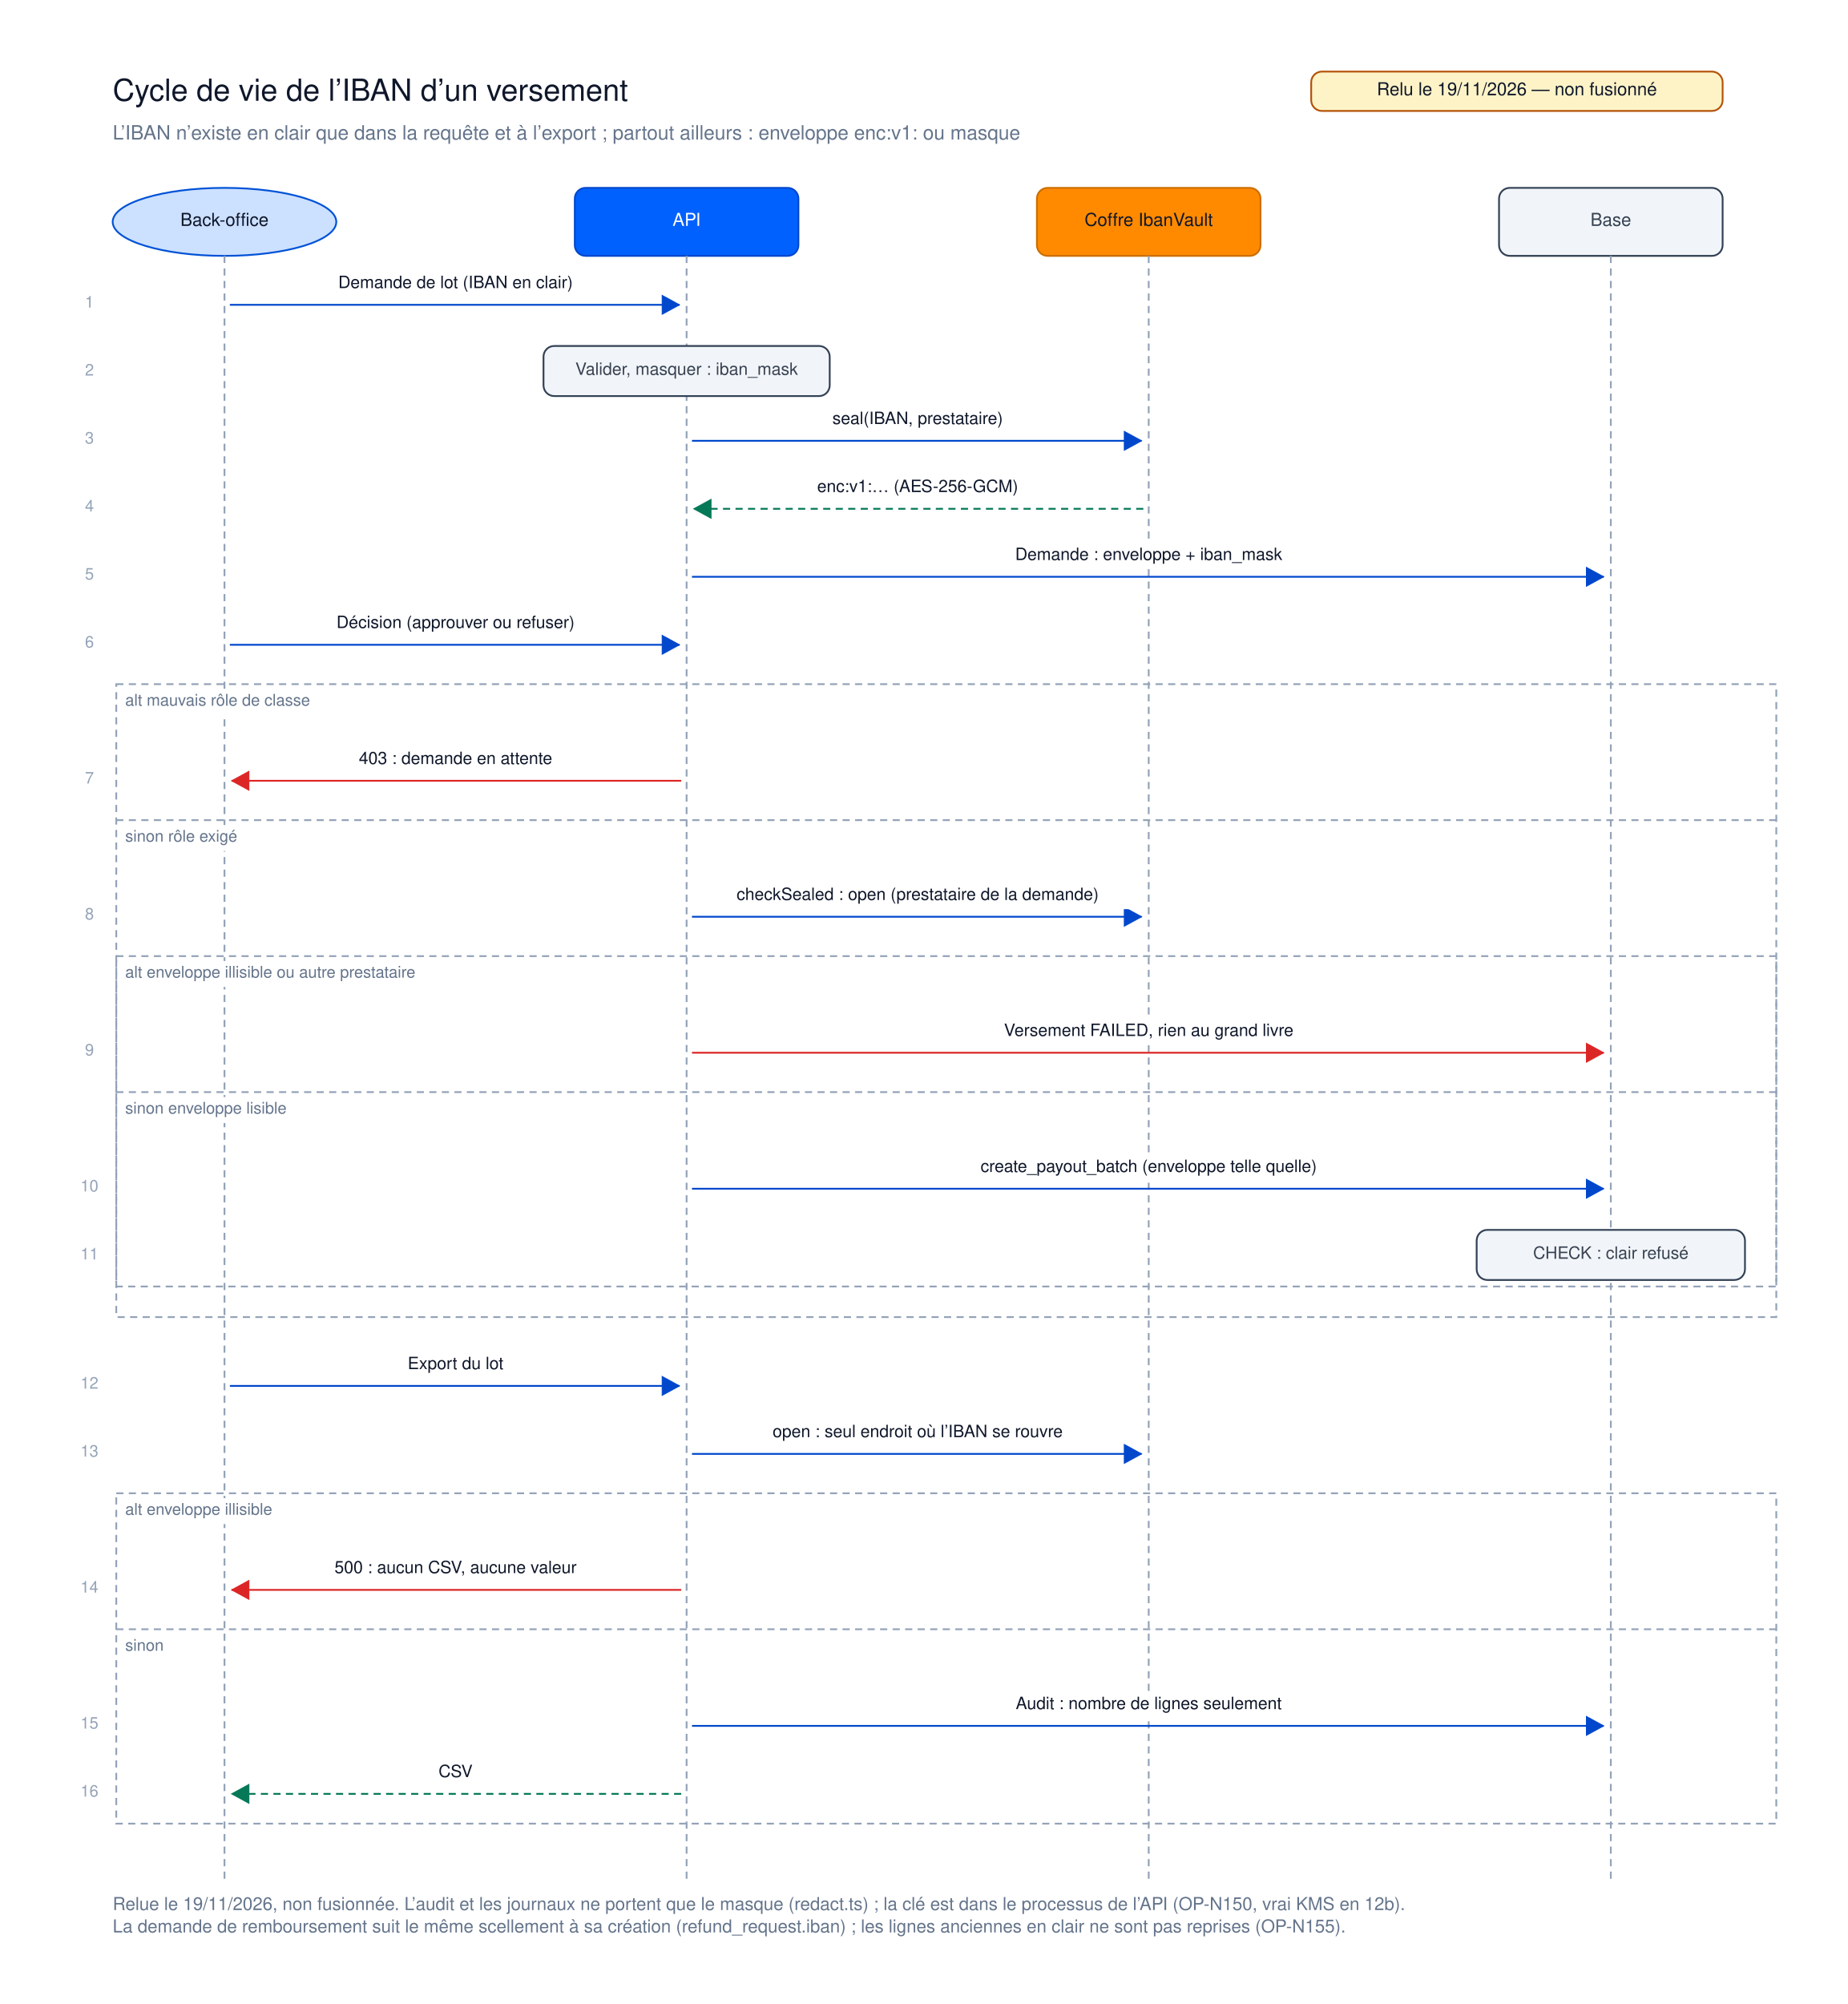
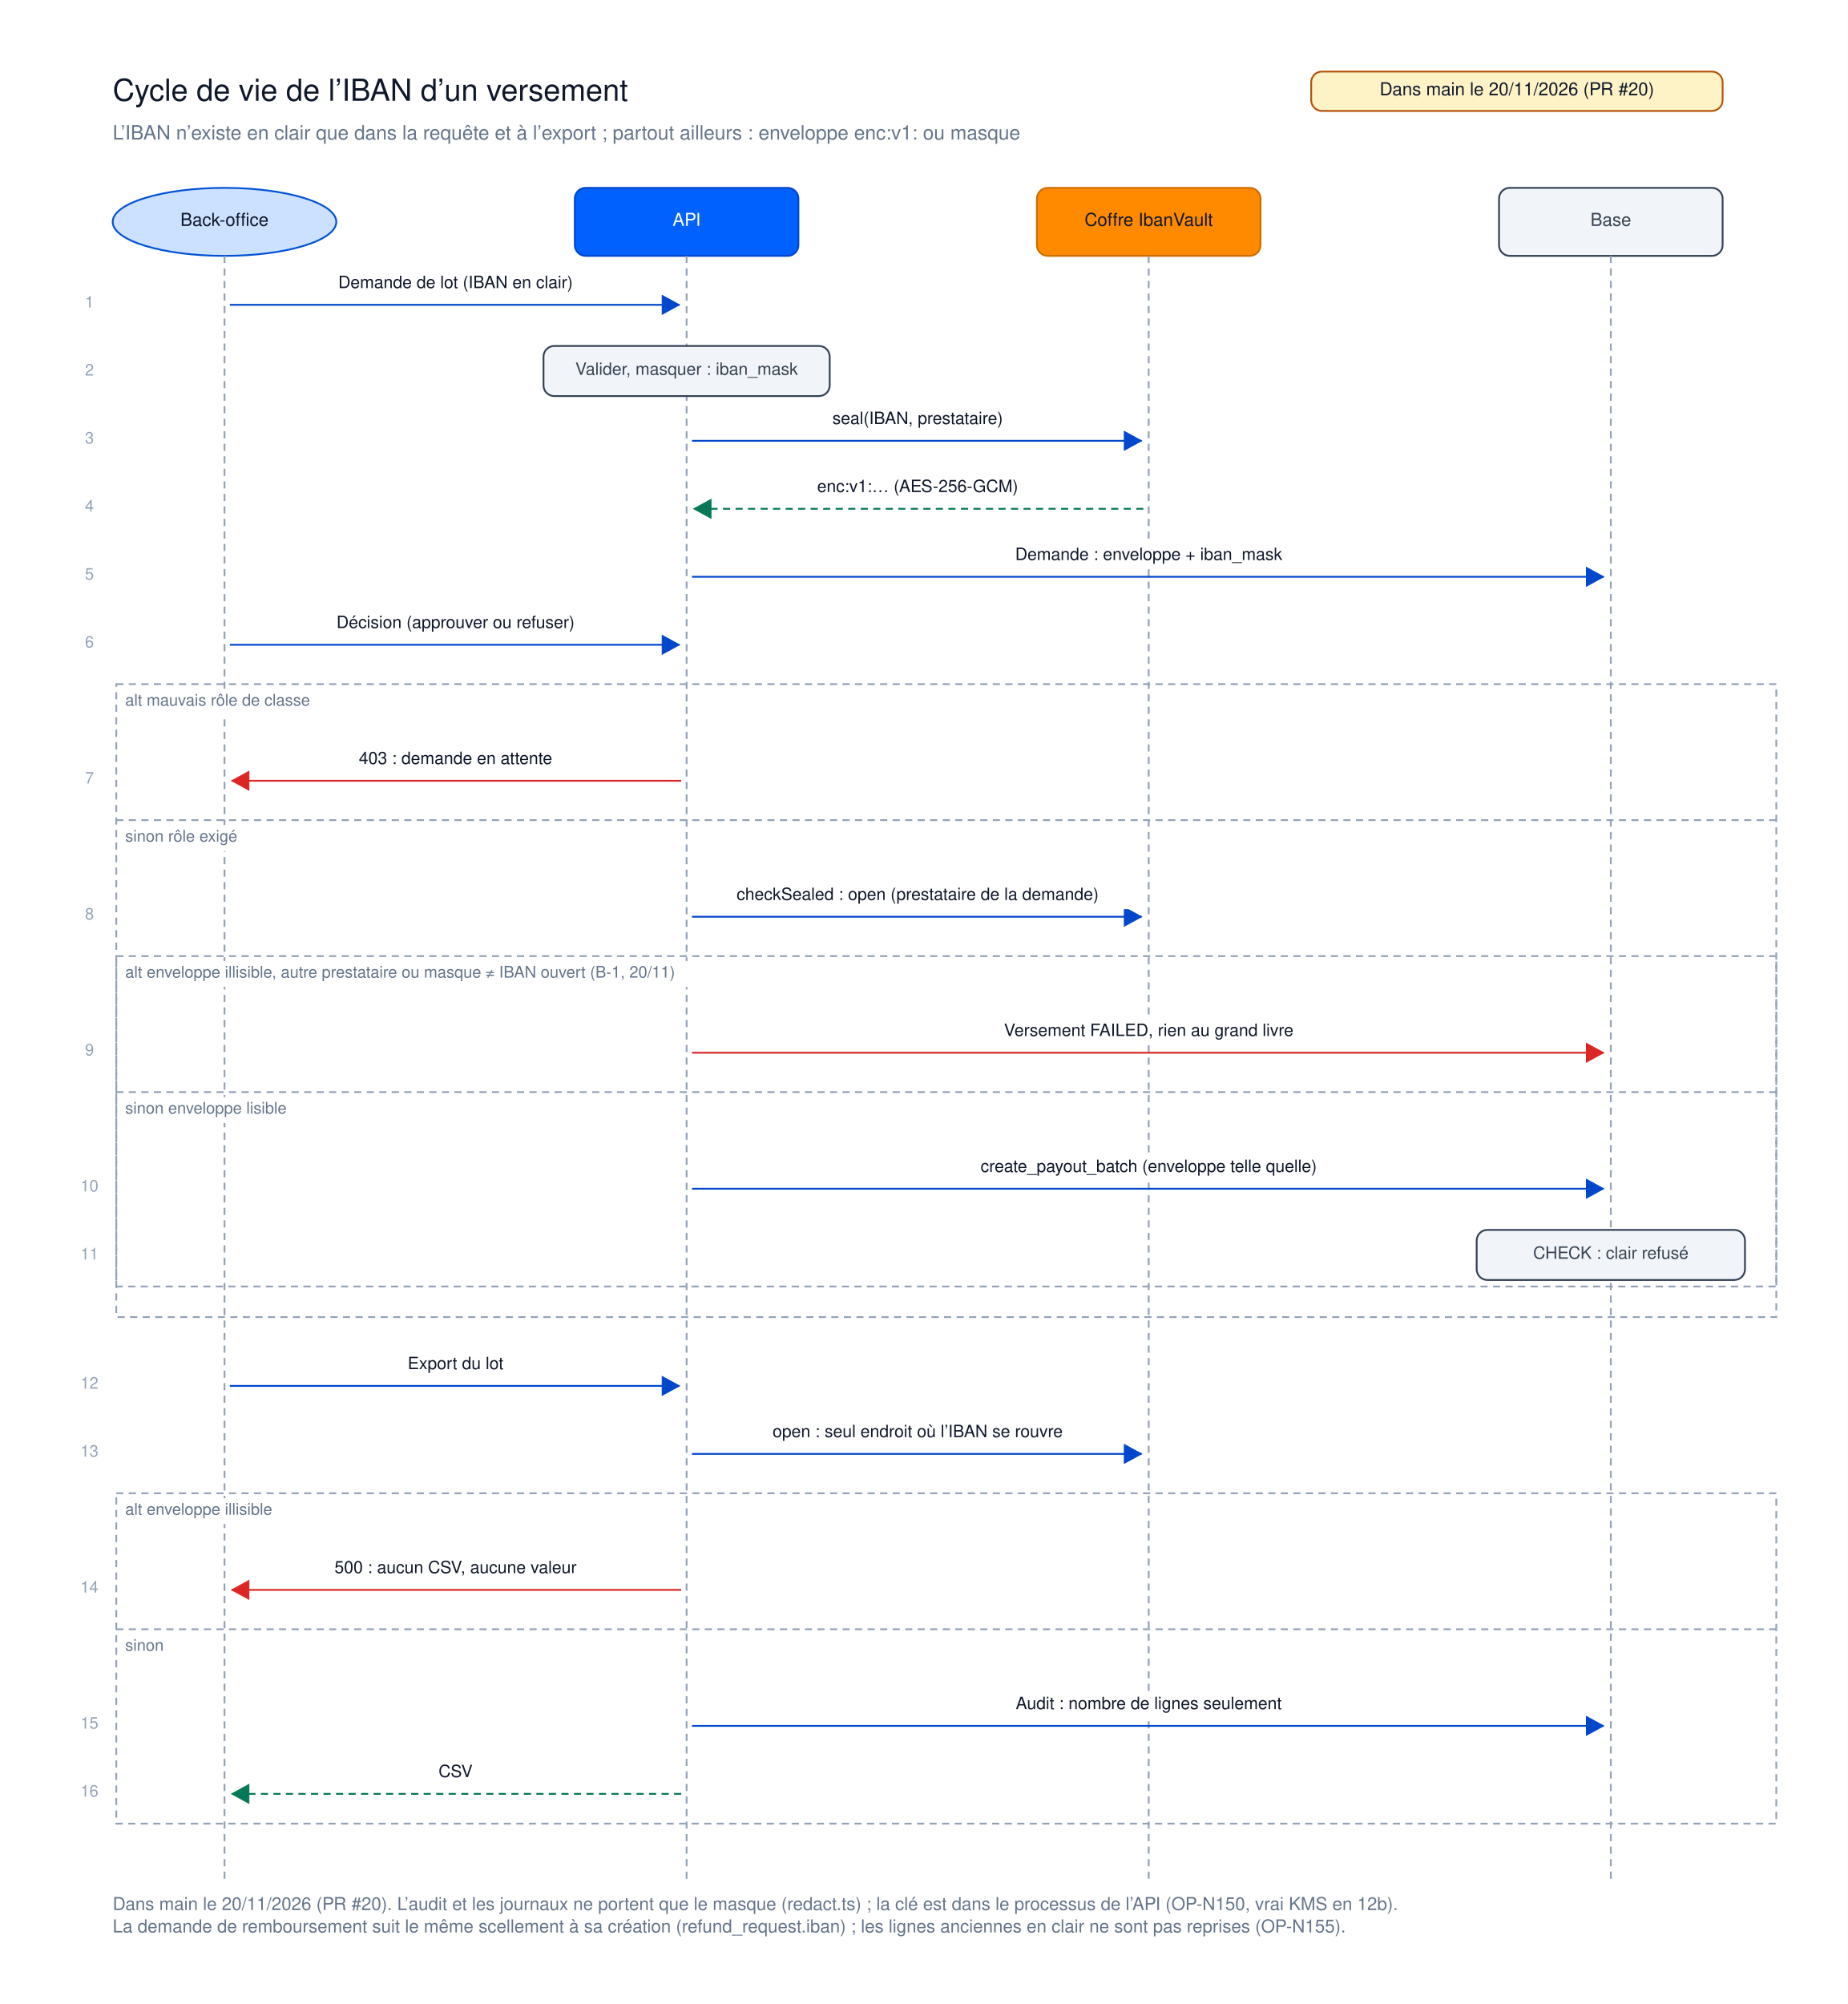
<svg xmlns="http://www.w3.org/2000/svg" width="2066" height="2240" viewBox="0 0 2066 2240">
  <rect width="100%" height="100%" fill="#FFFFFF" />
  <g transform="translate(66,50)">
    <rect x="1400" y="30" width="460" height="44" rx="12" ry="12" fill="#FEF3C7" stroke="#B45309" stroke-width="2" />
    <ellipse cx="185.0" cy="198.0" rx="125.0" ry="38.0" fill="#CCE0FF" stroke="#0052D6" stroke-width="2" />
    <polyline points="185.0,236 185.0,2052" fill="none" stroke="#94A3B8" stroke-width="2" stroke-dasharray="8,6" />
    <rect x="576.667" y="160" width="250" height="76" rx="12" ry="12" fill="#0061FF" stroke="#0047CC" stroke-width="2" />
    <polyline points="701.667,236 701.667,2052" fill="none" stroke="#94A3B8" stroke-width="2" stroke-dasharray="8,6" />
    <rect x="1093.333" y="160" width="250" height="76" rx="12" ry="12" fill="#FF8A00" stroke="#CC6E00" stroke-width="2" />
    <polyline points="1218.333,236 1218.333,2052" fill="none" stroke="#94A3B8" stroke-width="2" stroke-dasharray="8,6" />
    <rect x="1610.0" y="160" width="250" height="76" rx="12" ry="12" fill="#F1F5F9" stroke="#334155" stroke-width="2" />
    <polyline points="1735.0,236 1735.0,2052" fill="none" stroke="#94A3B8" stroke-width="2" stroke-dasharray="8,6" />
    <polyline points="191.0,290.72 693.667,290.72" fill="none" stroke="#0047CC" stroke-width="2" />
    <polygon points="693.667,290.72 674.36,301.267 674.36,280.173" fill="#0047CC" stroke="#0047CC" stroke-width="1" />
    <rect x="277.333" y="253.72" width="332.0" height="28" rx="0" ry="0" fill="#FFFFFF" stroke="#FFFFFF" stroke-width="1" />
    <rect x="541.667" y="336.72" width="320" height="56" rx="12" ry="12" fill="#F1F5F9" stroke="#334155" stroke-width="2" />
    <polyline points="707.667,442.72 1210.333,442.72" fill="none" stroke="#0047CC" stroke-width="2" />
    <polygon points="1210.333,442.72 1191.027,453.267 1191.027,432.173" fill="#0047CC" stroke="#0047CC" stroke-width="1" />
    <rect x="830.4" y="405.72" width="259.2" height="28" rx="0" ry="0" fill="#FFFFFF" stroke="#FFFFFF" stroke-width="1" />
    <polyline points="1212.333,518.72 709.667,518.72" fill="none" stroke="#047857" stroke-width="2" stroke-dasharray="8,6" />
    <polygon points="709.667,518.72 728.973,508.173 728.973,529.267" fill="#047857" stroke="#047857" stroke-width="1" />
    <rect x="835.6" y="481.72" width="248.8" height="28" rx="0" ry="0" fill="#FFFFFF" stroke="#FFFFFF" stroke-width="1" />
    <polyline points="707.667,594.72 1727.0,594.72" fill="none" stroke="#0047CC" stroke-width="2" />
    <polygon points="1727.0,594.72 1707.693,605.267 1707.693,584.173" fill="#0047CC" stroke="#0047CC" stroke-width="1" />
    <rect x="1047.133" y="557.72" width="342.4" height="28" rx="0" ry="0" fill="#FFFFFF" stroke="#FFFFFF" stroke-width="1" />
    <polyline points="191.0,670.72 693.667,670.72" fill="none" stroke="#0047CC" stroke-width="2" />
    <polygon points="693.667,670.72 674.36,681.267 674.36,660.173" fill="#0047CC" stroke="#0047CC" stroke-width="1" />
    <rect x="272.133" y="633.72" width="342.4" height="28" rx="0" ry="0" fill="#FFFFFF" stroke="#FFFFFF" stroke-width="1" />
    <rect x="70" y="720.72" width="274" height="28" rx="0" ry="0" fill="#FFFFFF" stroke="#FFFFFF" stroke-width="1" />
    <polyline points="695.667,822.72 193.0,822.72" fill="none" stroke="#DC2626" stroke-width="2" />
    <polygon points="193.0,822.72 212.307,812.173 212.307,833.267" fill="#DC2626" stroke="#DC2626" stroke-width="1" />
    <rect x="308.533" y="785.72" width="269.6" height="28" rx="0" ry="0" fill="#FFFFFF" stroke="#FFFFFF" stroke-width="1" />
    <polyline points="64,866.72 1920.0,866.72" fill="none" stroke="#94A3B8" stroke-width="2" stroke-dasharray="8,6" />
    <rect x="70" y="872.72" width="174" height="28" rx="0" ry="0" fill="#FFFFFF" stroke="#FFFFFF" stroke-width="1" />
    <polyline points="707.667,974.72 1210.333,974.72" fill="none" stroke="#0047CC" stroke-width="2" />
    <polygon points="1210.333,974.72 1191.027,985.267 1191.027,964.173" fill="#0047CC" stroke="#0047CC" stroke-width="1" />
    <rect x="710.8" y="937.72" width="498.4" height="28" rx="0" ry="0" fill="#FFFFFF" stroke="#FFFFFF" stroke-width="1" />
-     <rect x="70" y="1024.72" width="454" height="28" rx="0" ry="0" fill="#FFFFFF" stroke="#FFFFFF" stroke-width="1" />
+     <rect x="70" y="1024.72" width="804" height="28" rx="0" ry="0" fill="#FFFFFF" stroke="#FFFFFF" stroke-width="1" />
    <polyline points="707.667,1126.72 1727.0,1126.72" fill="none" stroke="#DC2626" stroke-width="2" />
    <polygon points="1727.0,1126.72 1707.693,1137.267 1707.693,1116.173" fill="#DC2626" stroke="#DC2626" stroke-width="1" />
    <rect x="1015.933" y="1089.72" width="404.8" height="28" rx="0" ry="0" fill="#FFFFFF" stroke="#FFFFFF" stroke-width="1" />
    <polyline points="64,1170.72 1920.0,1170.72" fill="none" stroke="#94A3B8" stroke-width="2" stroke-dasharray="8,6" />
    <rect x="70" y="1176.72" width="244" height="28" rx="0" ry="0" fill="#FFFFFF" stroke="#FFFFFF" stroke-width="1" />
    <polyline points="707.667,1278.72 1727.0,1278.72" fill="none" stroke="#0047CC" stroke-width="2" />
    <polygon points="1727.0,1278.72 1707.693,1289.267 1707.693,1268.173" fill="#0047CC" stroke="#0047CC" stroke-width="1" />
    <rect x="979.533" y="1241.72" width="477.6" height="28" rx="0" ry="0" fill="#FFFFFF" stroke="#FFFFFF" stroke-width="1" />
    <rect x="1585.0" y="1324.72" width="300" height="56" rx="12" ry="12" fill="#F1F5F9" stroke="#334155" stroke-width="2" />
    <rect x="64" y="1018.72" width="1856.0" height="369.28" rx="0" ry="0" fill="none" stroke="#94A3B8" stroke-width="2" stroke-dasharray="8,6" />
    <rect x="64" y="714.72" width="1856.0" height="707.48" rx="0" ry="0" fill="none" stroke="#94A3B8" stroke-width="2" stroke-dasharray="8,6" />
    <polyline points="191.0,1499.12 693.667,1499.12" fill="none" stroke="#0047CC" stroke-width="2" />
    <polygon points="693.667,1499.12 674.36,1509.667 674.36,1488.573" fill="#0047CC" stroke="#0047CC" stroke-width="1" />
    <rect x="365.733" y="1462.12" width="155.2" height="28" rx="0" ry="0" fill="#FFFFFF" stroke="#FFFFFF" stroke-width="1" />
    <polyline points="707.667,1575.12 1210.333,1575.12" fill="none" stroke="#0047CC" stroke-width="2" />
    <polygon points="1210.333,1575.12 1191.027,1585.667 1191.027,1564.573" fill="#0047CC" stroke="#0047CC" stroke-width="1" />
    <rect x="747.2" y="1538.12" width="425.6" height="28" rx="0" ry="0" fill="#FFFFFF" stroke="#FFFFFF" stroke-width="1" />
    <rect x="70" y="1625.12" width="244" height="28" rx="0" ry="0" fill="#FFFFFF" stroke="#FFFFFF" stroke-width="1" />
    <polyline points="695.667,1727.12 193.0,1727.12" fill="none" stroke="#DC2626" stroke-width="2" />
    <polygon points="193.0,1727.12 212.307,1716.573 212.307,1737.667" fill="#DC2626" stroke="#DC2626" stroke-width="1" />
    <rect x="277.333" y="1690.12" width="332.0" height="28" rx="0" ry="0" fill="#FFFFFF" stroke="#FFFFFF" stroke-width="1" />
    <polyline points="64,1771.12 1920.0,1771.12" fill="none" stroke="#94A3B8" stroke-width="2" stroke-dasharray="8,6" />
    <rect x="70" y="1777.12" width="64" height="28" rx="0" ry="0" fill="#FFFFFF" stroke="#FFFFFF" stroke-width="1" />
    <polyline points="707.667,1879.12 1727.0,1879.12" fill="none" stroke="#0047CC" stroke-width="2" />
    <polygon points="1727.0,1879.12 1707.693,1889.667 1707.693,1868.573" fill="#0047CC" stroke="#0047CC" stroke-width="1" />
    <rect x="1031.533" y="1842.12" width="373.6" height="28" rx="0" ry="0" fill="#FFFFFF" stroke="#FFFFFF" stroke-width="1" />
    <polyline points="695.667,1955.12 193.0,1955.12" fill="none" stroke="#047857" stroke-width="2" stroke-dasharray="8,6" />
    <polygon points="193.0,1955.12 212.307,1944.573 212.307,1965.667" fill="#047857" stroke="#047857" stroke-width="1" />
    <rect x="417.733" y="1918.12" width="51.2" height="28" rx="0" ry="0" fill="#FFFFFF" stroke="#FFFFFF" stroke-width="1" />
    <rect x="64" y="1619.12" width="1856.0" height="369.28" rx="0" ry="0" fill="none" stroke="#94A3B8" stroke-width="2" stroke-dasharray="8,6" />
    <text x="60" y="62.65" font-family="Helvetica Neue, Helvetica, Arial, sans-serif" font-size="34" font-weight="400" fill="#0F172A" text-anchor="start">Cycle de vie de l’IBAN d’un versement</text>
    <text x="60" y="105.95" font-family="Helvetica Neue, Helvetica, Arial, sans-serif" font-size="22" font-weight="400" fill="#64748B" text-anchor="start">L’IBAN n’existe en clair que dans la requête et à l’export ; partout ailleurs : enveloppe enc:v1: ou masque</text>
-     <text x="1630.0" y="56.5" font-family="Helvetica Neue, Helvetica, Arial, sans-serif" font-size="20" font-weight="400" fill="#0F172A" text-anchor="middle">Relu le 19/11/2026 — non fusionné</text>
+     <text x="1630.0" y="56.5" font-family="Helvetica Neue, Helvetica, Arial, sans-serif" font-size="20" font-weight="400" fill="#0F172A" text-anchor="middle">Dans main le 20/11/2026 (PR #20)</text>
    <text x="185.0" y="202.5" font-family="Helvetica Neue, Helvetica, Arial, sans-serif" font-size="20" font-weight="400" fill="#0F172A" text-anchor="middle">Back-office</text>
    <text x="701.667" y="202.5" font-family="Helvetica Neue, Helvetica, Arial, sans-serif" font-size="20" font-weight="400" fill="#FFFFFF" text-anchor="middle">API</text>
    <text x="1218.333" y="202.5" font-family="Helvetica Neue, Helvetica, Arial, sans-serif" font-size="20" font-weight="400" fill="#0F172A" text-anchor="middle">Coffre IbanVault</text>
    <text x="1735.0" y="202.5" font-family="Helvetica Neue, Helvetica, Arial, sans-serif" font-size="20" font-weight="400" fill="#374151" text-anchor="middle">Base</text>
    <text x="443.333" y="271.995" font-family="Helvetica Neue, Helvetica, Arial, sans-serif" font-size="19" font-weight="400" fill="#0F172A" text-anchor="middle">Demande de lot (IBAN en clair)</text>
    <text x="34.0" y="293.77" font-family="Helvetica Neue, Helvetica, Arial, sans-serif" font-size="18" font-weight="400" fill="#94A3B8" text-anchor="middle">1</text>
    <text x="701.667" y="368.995" font-family="Helvetica Neue, Helvetica, Arial, sans-serif" font-size="19" font-weight="400" fill="#374151" text-anchor="middle">Valider, masquer : iban_mask</text>
    <text x="34.0" y="369.77" font-family="Helvetica Neue, Helvetica, Arial, sans-serif" font-size="18" font-weight="400" fill="#94A3B8" text-anchor="middle">2</text>
    <text x="960.0" y="423.995" font-family="Helvetica Neue, Helvetica, Arial, sans-serif" font-size="19" font-weight="400" fill="#0F172A" text-anchor="middle">seal(IBAN, prestataire)</text>
    <text x="34.0" y="445.77" font-family="Helvetica Neue, Helvetica, Arial, sans-serif" font-size="18" font-weight="400" fill="#94A3B8" text-anchor="middle">3</text>
    <text x="960.0" y="499.995" font-family="Helvetica Neue, Helvetica, Arial, sans-serif" font-size="19" font-weight="400" fill="#0F172A" text-anchor="middle">enc:v1:… (AES-256-GCM)</text>
    <text x="34.0" y="521.77" font-family="Helvetica Neue, Helvetica, Arial, sans-serif" font-size="18" font-weight="400" fill="#94A3B8" text-anchor="middle">4</text>
    <text x="1218.333" y="575.995" font-family="Helvetica Neue, Helvetica, Arial, sans-serif" font-size="19" font-weight="400" fill="#0F172A" text-anchor="middle">Demande : enveloppe + iban_mask</text>
    <text x="34.0" y="597.77" font-family="Helvetica Neue, Helvetica, Arial, sans-serif" font-size="18" font-weight="400" fill="#94A3B8" text-anchor="middle">5</text>
    <text x="443.333" y="651.995" font-family="Helvetica Neue, Helvetica, Arial, sans-serif" font-size="19" font-weight="400" fill="#0F172A" text-anchor="middle">Décision (approuver ou refuser)</text>
    <text x="34.0" y="673.77" font-family="Helvetica Neue, Helvetica, Arial, sans-serif" font-size="18" font-weight="400" fill="#94A3B8" text-anchor="middle">6</text>
    <text x="74" y="738.77" font-family="Helvetica Neue, Helvetica, Arial, sans-serif" font-size="18" font-weight="400" fill="#64748B" text-anchor="start">alt mauvais rôle de classe</text>
    <text x="443.333" y="803.995" font-family="Helvetica Neue, Helvetica, Arial, sans-serif" font-size="19" font-weight="400" fill="#0F172A" text-anchor="middle">403 : demande en attente</text>
    <text x="34.0" y="825.77" font-family="Helvetica Neue, Helvetica, Arial, sans-serif" font-size="18" font-weight="400" fill="#94A3B8" text-anchor="middle">7</text>
    <text x="74" y="890.77" font-family="Helvetica Neue, Helvetica, Arial, sans-serif" font-size="18" font-weight="400" fill="#64748B" text-anchor="start">sinon rôle exigé</text>
    <text x="960.0" y="955.995" font-family="Helvetica Neue, Helvetica, Arial, sans-serif" font-size="19" font-weight="400" fill="#0F172A" text-anchor="middle">checkSealed : open (prestataire de la demande)</text>
    <text x="34.0" y="977.77" font-family="Helvetica Neue, Helvetica, Arial, sans-serif" font-size="18" font-weight="400" fill="#94A3B8" text-anchor="middle">8</text>
-     <text x="74" y="1042.77" font-family="Helvetica Neue, Helvetica, Arial, sans-serif" font-size="18" font-weight="400" fill="#64748B" text-anchor="start">alt enveloppe illisible ou autre prestataire</text>
+     <text x="74" y="1042.77" font-family="Helvetica Neue, Helvetica, Arial, sans-serif" font-size="18" font-weight="400" fill="#64748B" text-anchor="start">alt enveloppe illisible, autre prestataire ou masque ≠ IBAN ouvert (B-1, 20/11)</text>
    <text x="1218.333" y="1107.995" font-family="Helvetica Neue, Helvetica, Arial, sans-serif" font-size="19" font-weight="400" fill="#0F172A" text-anchor="middle">Versement FAILED, rien au grand livre</text>
    <text x="34.0" y="1129.77" font-family="Helvetica Neue, Helvetica, Arial, sans-serif" font-size="18" font-weight="400" fill="#94A3B8" text-anchor="middle">9</text>
    <text x="74" y="1194.77" font-family="Helvetica Neue, Helvetica, Arial, sans-serif" font-size="18" font-weight="400" fill="#64748B" text-anchor="start">sinon enveloppe lisible</text>
    <text x="1218.333" y="1259.995" font-family="Helvetica Neue, Helvetica, Arial, sans-serif" font-size="19" font-weight="400" fill="#0F172A" text-anchor="middle">create_payout_batch (enveloppe telle quelle)</text>
    <text x="34.0" y="1281.77" font-family="Helvetica Neue, Helvetica, Arial, sans-serif" font-size="18" font-weight="400" fill="#94A3B8" text-anchor="middle">10</text>
    <text x="1735.0" y="1356.995" font-family="Helvetica Neue, Helvetica, Arial, sans-serif" font-size="19" font-weight="400" fill="#374151" text-anchor="middle">CHECK : clair refusé</text>
    <text x="34.0" y="1357.77" font-family="Helvetica Neue, Helvetica, Arial, sans-serif" font-size="18" font-weight="400" fill="#94A3B8" text-anchor="middle">11</text>
    <text x="443.333" y="1480.395" font-family="Helvetica Neue, Helvetica, Arial, sans-serif" font-size="19" font-weight="400" fill="#0F172A" text-anchor="middle">Export du lot</text>
    <text x="34.0" y="1502.17" font-family="Helvetica Neue, Helvetica, Arial, sans-serif" font-size="18" font-weight="400" fill="#94A3B8" text-anchor="middle">12</text>
    <text x="960.0" y="1556.395" font-family="Helvetica Neue, Helvetica, Arial, sans-serif" font-size="19" font-weight="400" fill="#0F172A" text-anchor="middle">open : seul endroit où l’IBAN se rouvre</text>
    <text x="34.0" y="1578.17" font-family="Helvetica Neue, Helvetica, Arial, sans-serif" font-size="18" font-weight="400" fill="#94A3B8" text-anchor="middle">13</text>
    <text x="74" y="1643.17" font-family="Helvetica Neue, Helvetica, Arial, sans-serif" font-size="18" font-weight="400" fill="#64748B" text-anchor="start">alt enveloppe illisible</text>
    <text x="443.333" y="1708.395" font-family="Helvetica Neue, Helvetica, Arial, sans-serif" font-size="19" font-weight="400" fill="#0F172A" text-anchor="middle">500 : aucun CSV, aucune valeur</text>
    <text x="34.0" y="1730.17" font-family="Helvetica Neue, Helvetica, Arial, sans-serif" font-size="18" font-weight="400" fill="#94A3B8" text-anchor="middle">14</text>
    <text x="74" y="1795.17" font-family="Helvetica Neue, Helvetica, Arial, sans-serif" font-size="18" font-weight="400" fill="#64748B" text-anchor="start">sinon</text>
    <text x="1218.333" y="1860.395" font-family="Helvetica Neue, Helvetica, Arial, sans-serif" font-size="19" font-weight="400" fill="#0F172A" text-anchor="middle">Audit : nombre de lignes seulement</text>
    <text x="34.0" y="1882.17" font-family="Helvetica Neue, Helvetica, Arial, sans-serif" font-size="18" font-weight="400" fill="#94A3B8" text-anchor="middle">15</text>
    <text x="443.333" y="1936.395" font-family="Helvetica Neue, Helvetica, Arial, sans-serif" font-size="19" font-weight="400" fill="#0F172A" text-anchor="middle">CSV</text>
    <text x="34.0" y="1958.17" font-family="Helvetica Neue, Helvetica, Arial, sans-serif" font-size="18" font-weight="400" fill="#94A3B8" text-anchor="middle">16</text>
-     <text x="60" y="2085.0" font-family="Helvetica Neue, Helvetica, Arial, sans-serif" font-size="20" font-weight="400" fill="#64748B" text-anchor="start">Relue le 19/11/2026, non fusionnée. L’audit et les journaux ne portent que le masque (redact.ts) ; la clé est dans le processus de l’API (OP-N150, vrai KMS en 12b).</text>
+     <text x="60" y="2085.0" font-family="Helvetica Neue, Helvetica, Arial, sans-serif" font-size="20" font-weight="400" fill="#64748B" text-anchor="start">Dans main le 20/11/2026 (PR #20). L’audit et les journaux ne portent que le masque (redact.ts) ; la clé est dans le processus de l’API (OP-N150, vrai KMS en 12b).</text>
    <text x="60" y="2110.0" font-family="Helvetica Neue, Helvetica, Arial, sans-serif" font-size="20" font-weight="400" fill="#64748B" text-anchor="start">La demande de remboursement suit le même scellement à sa création (refund_request.iban) ; les lignes anciennes en clair ne sont pas reprises (OP-N155).</text>
  </g>
</svg>
